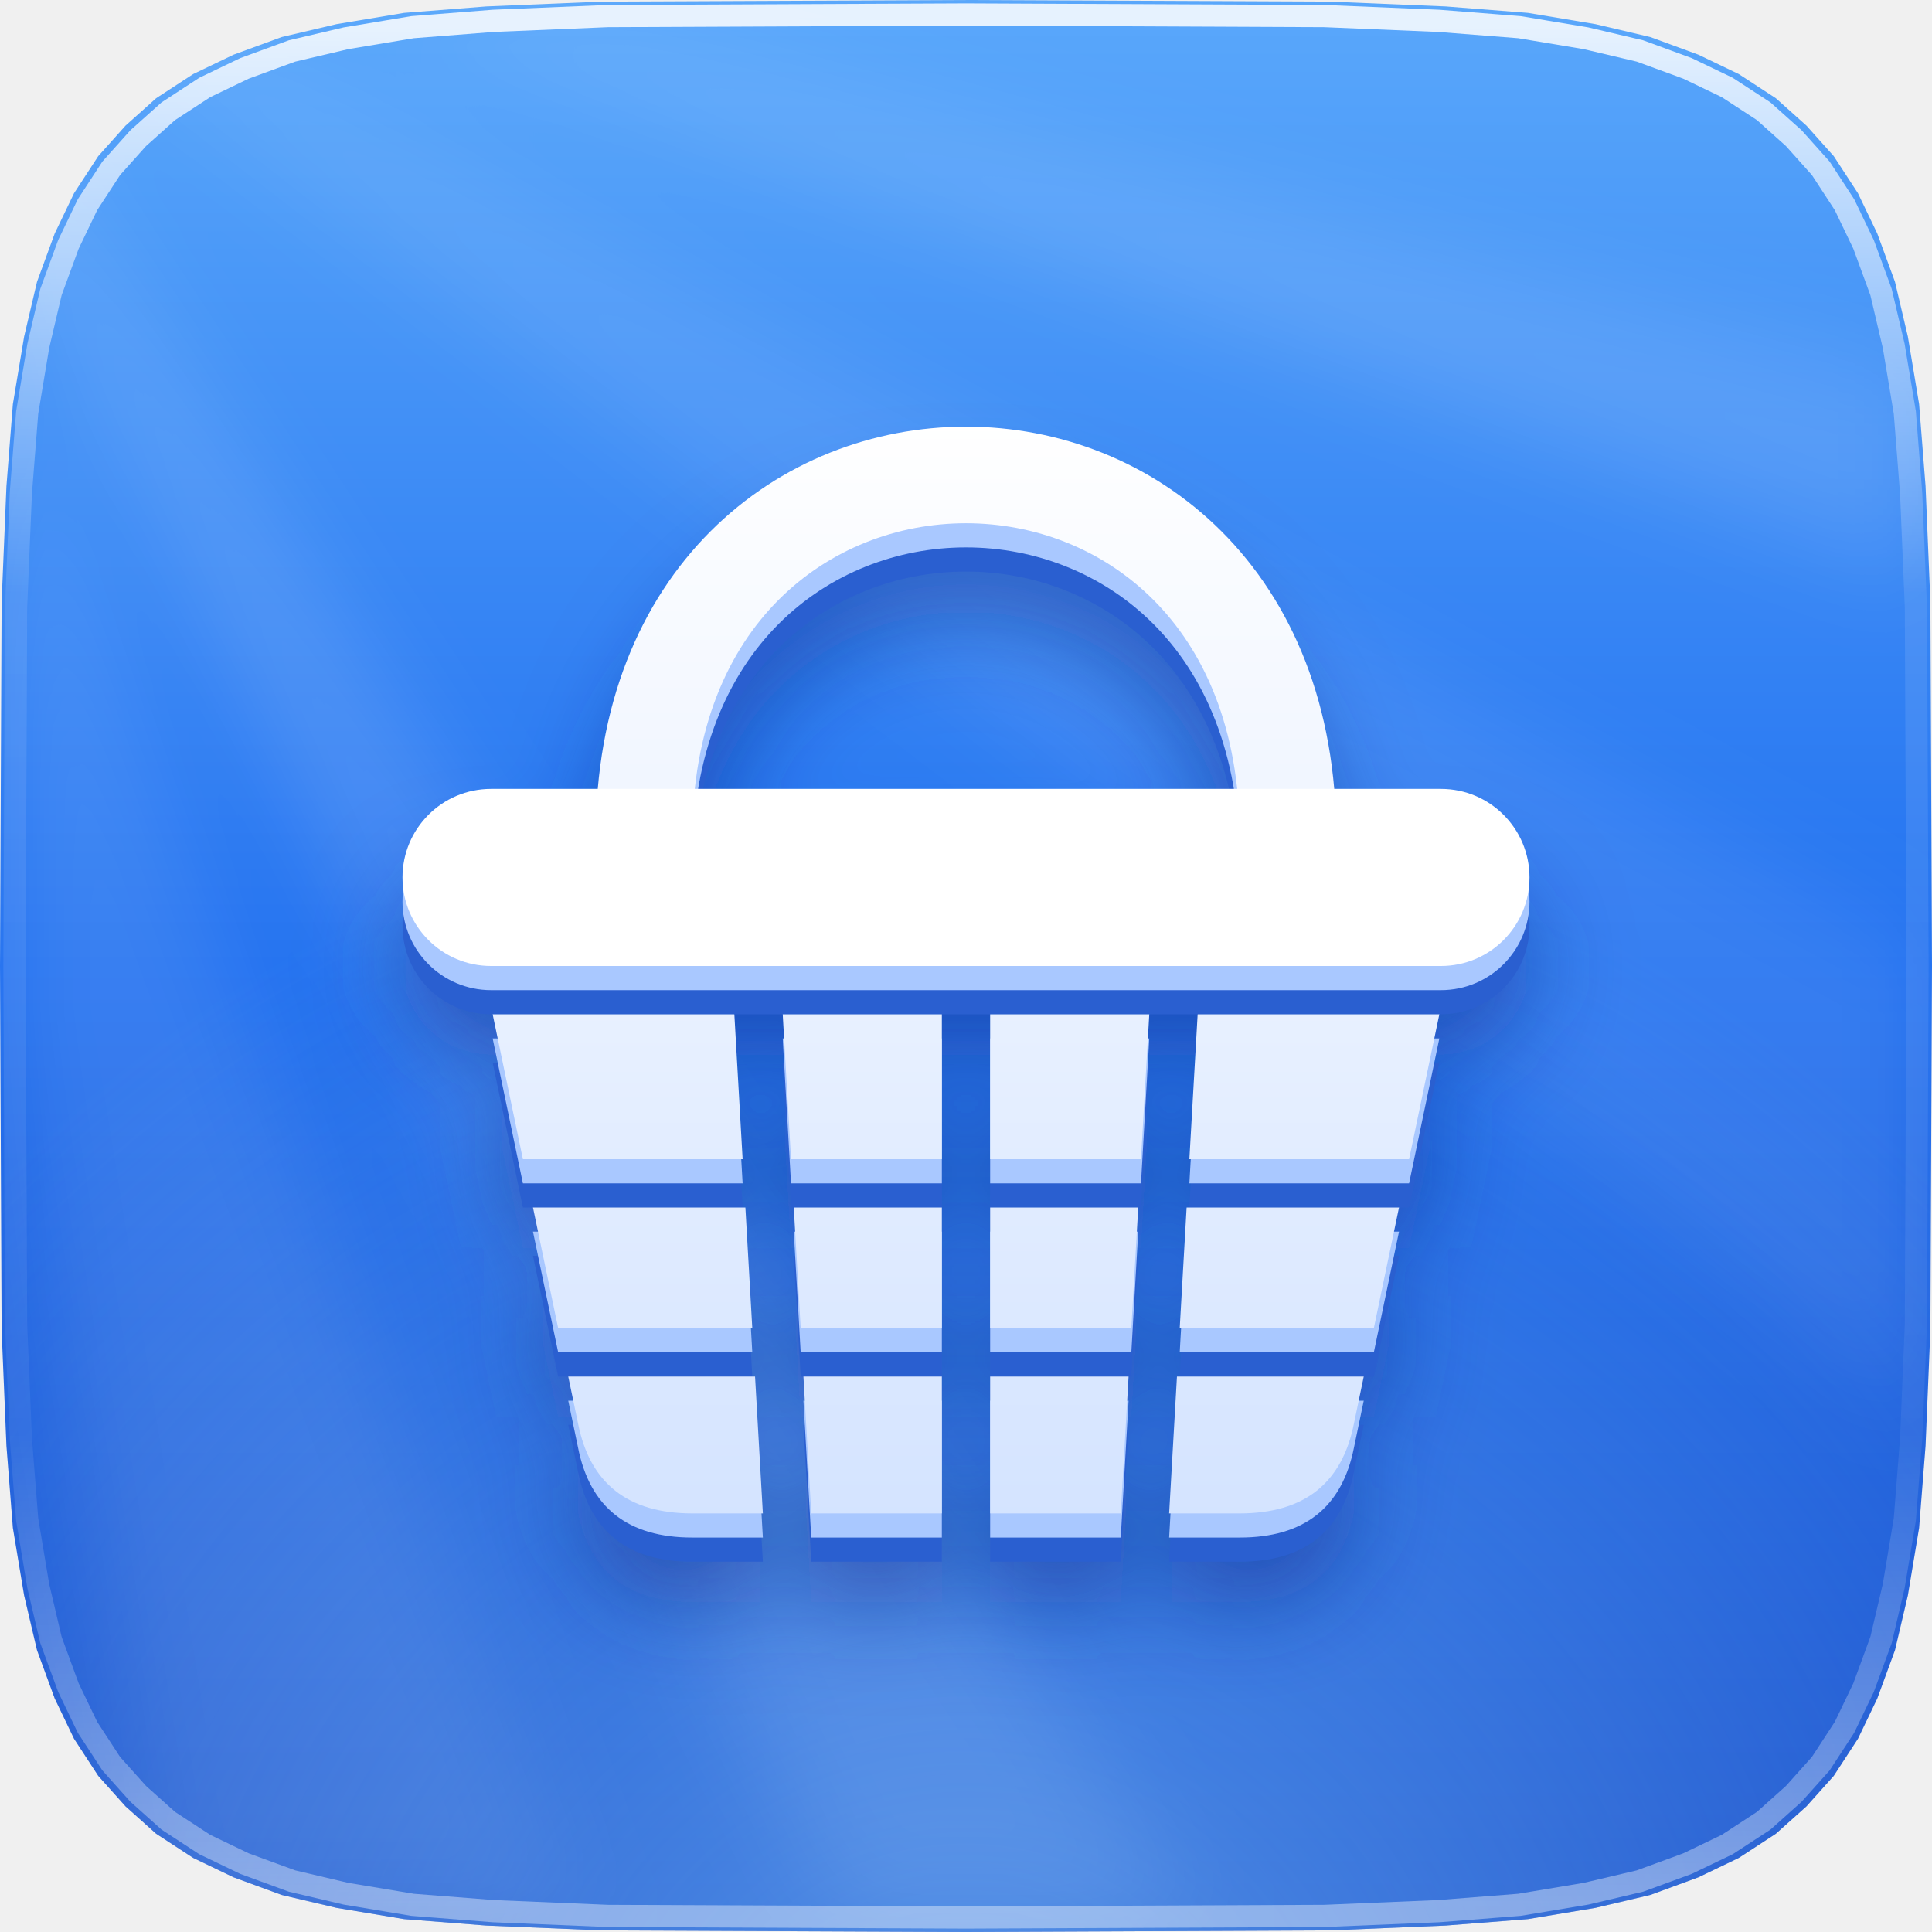
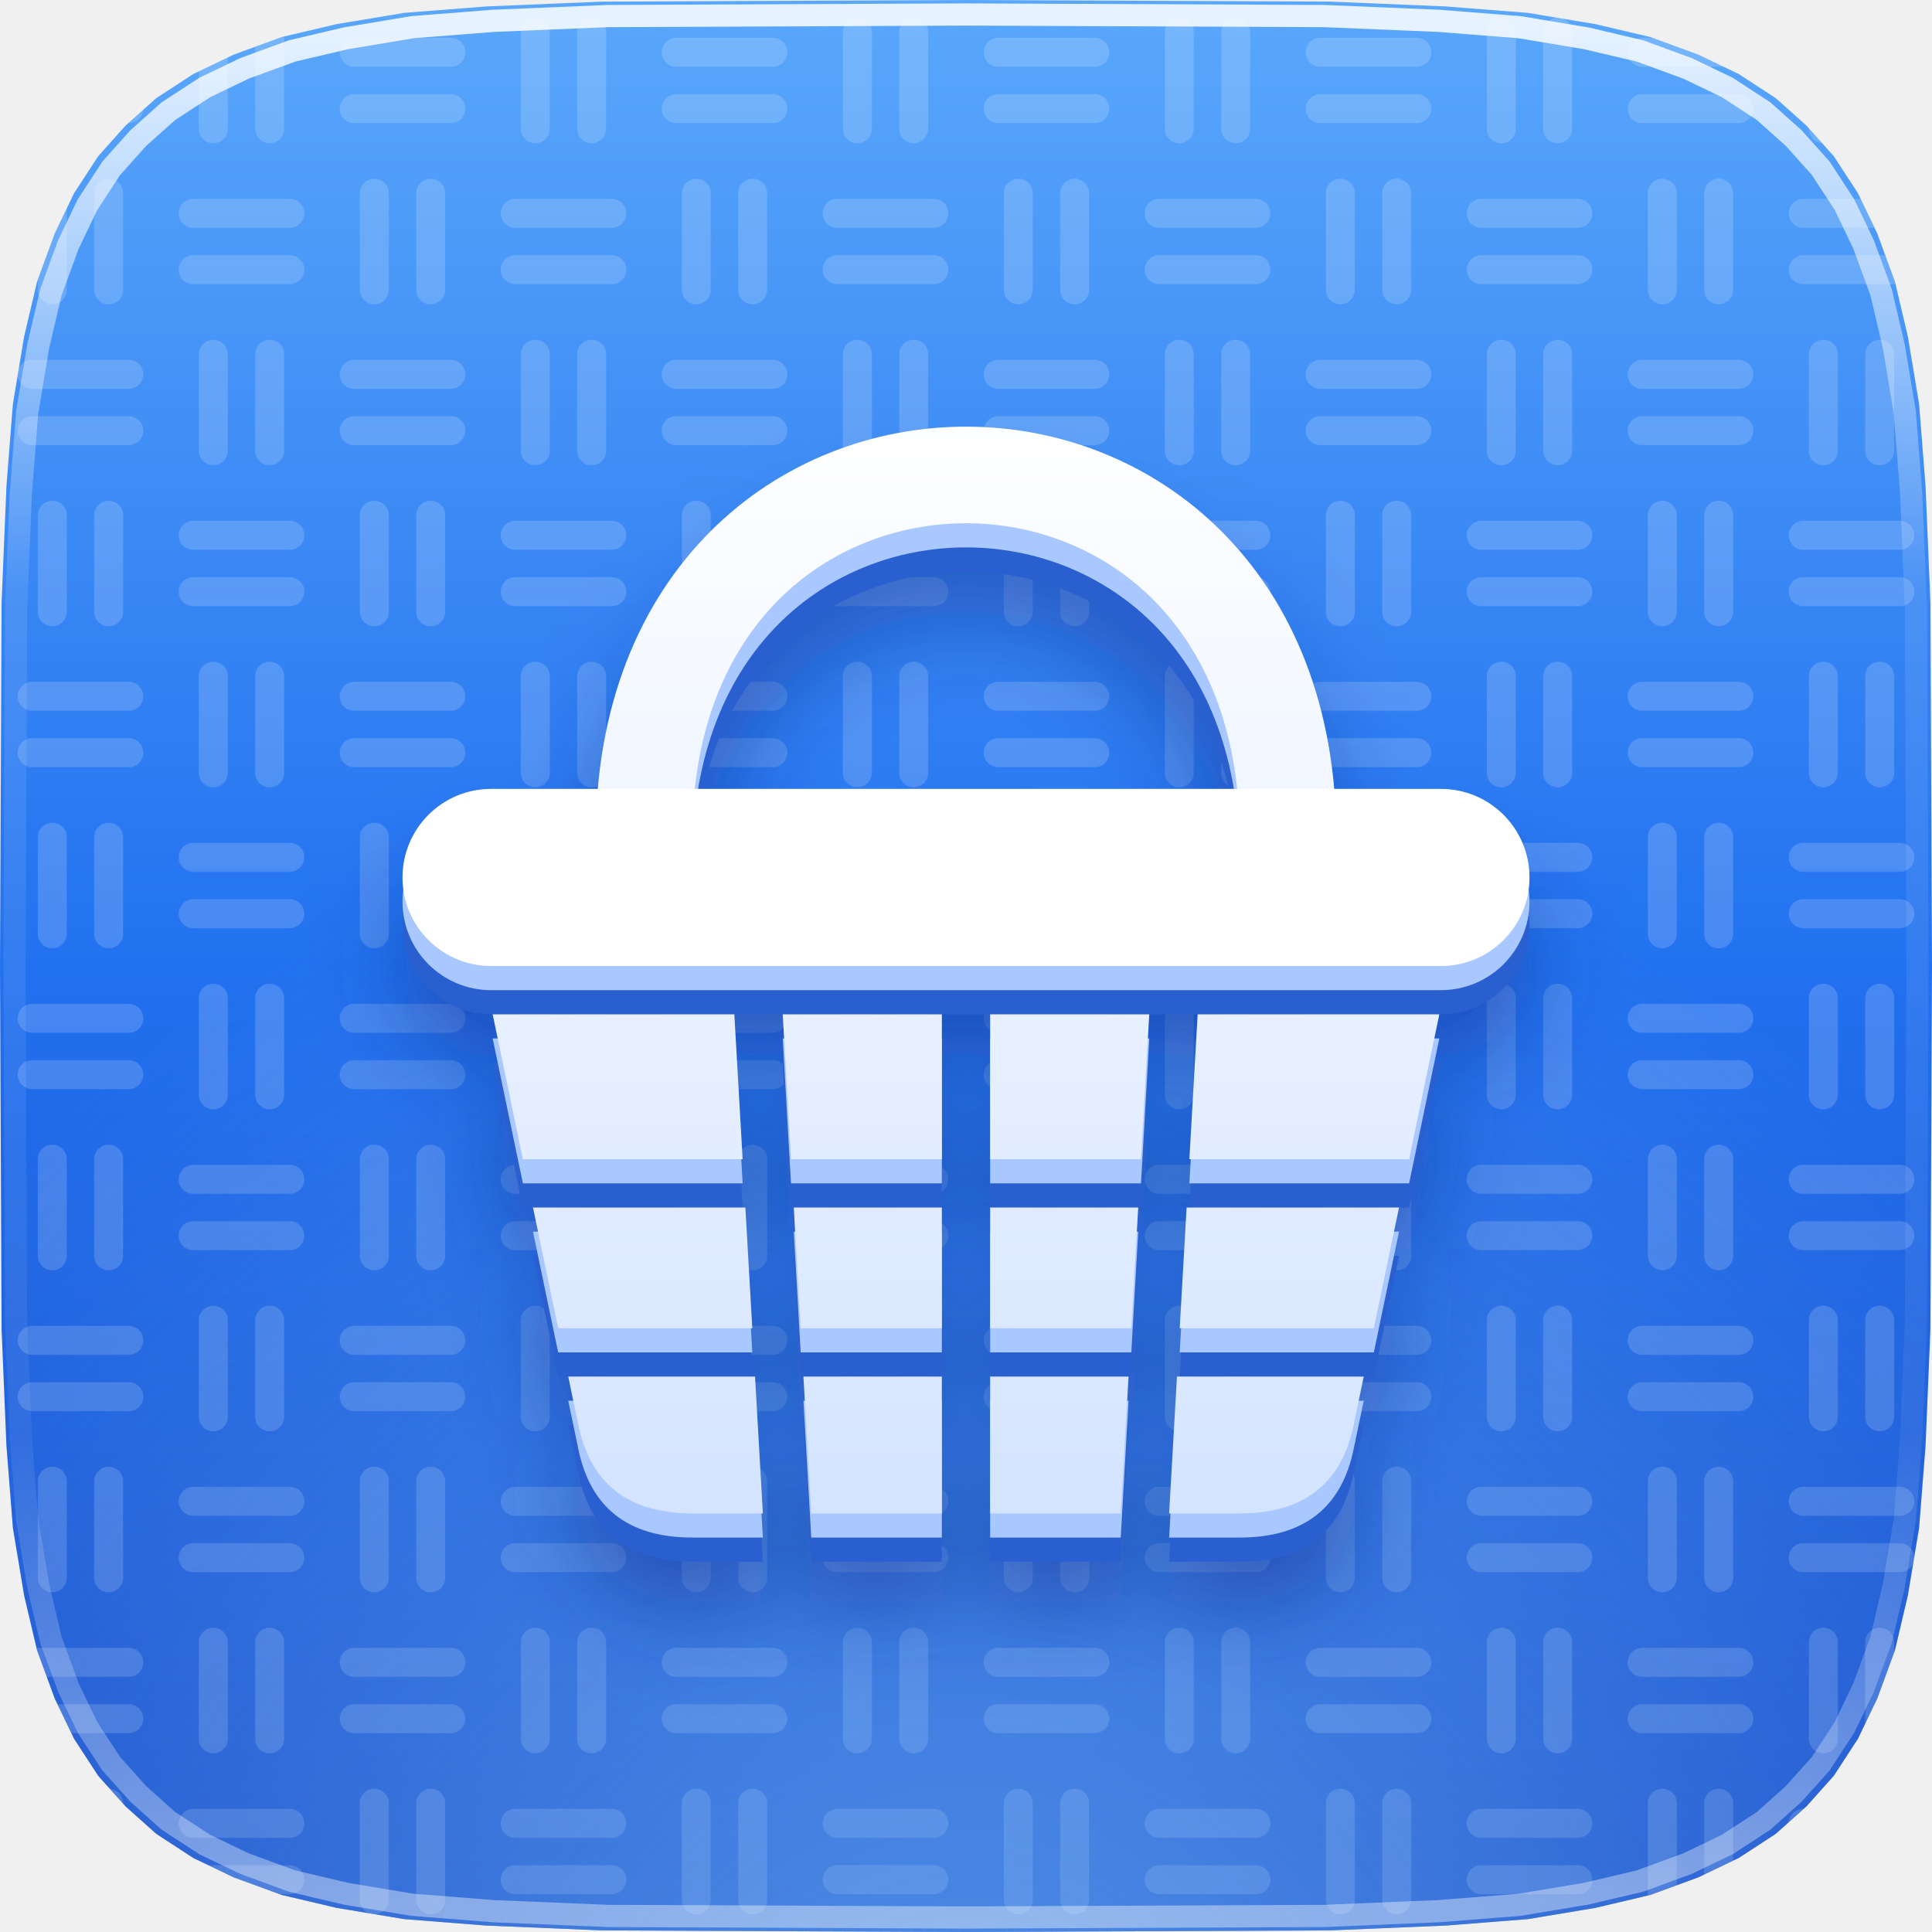
<svg xmlns="http://www.w3.org/2000/svg" viewBox="0 0 120 120">
  <defs>
    <linearGradient id="bg" x1="0" y1="0" x2="0" y2="1">
      <stop offset="0" stop-color="#5aa8fb" />
      <stop offset="0.5" stop-color="#2271f0" />
      <stop offset="1" stop-color="#1546c4" />
    </linearGradient>
    <radialGradient id="floor" cx="0.5" cy="1.1" r="0.7">
      <stop offset="0" stop-color="#7cc4ff" stop-opacity="0.6" />
      <stop offset="1" stop-color="#7cc4ff" stop-opacity="0" />
    </radialGradient>
    <linearGradient id="rim" x1="0" y1="0" x2="0" y2="1">
      <stop offset="0" stop-color="#fff" stop-opacity="0.85" />
      <stop offset="0.3" stop-color="#fff" stop-opacity="0.1" />
      <stop offset="0.75" stop-color="#fff" stop-opacity="0.06" />
      <stop offset="1" stop-color="#fff" stop-opacity="0.4" />
    </linearGradient>
    <linearGradient id="white" gradientUnits="userSpaceOnUse" x1="0" y1="26" x2="0" y2="96">
      <stop offset="0" stop-color="#fff" />
      <stop offset="1" stop-color="#d3e3ff" />
    </linearGradient>
    <filter id="blur" x="-30%" y="-30%" width="160%" height="170%">
      <feGaussianBlur stdDeviation="3" />
    </filter>
-     <filter id="soft">
-       <feGaussianBlur stdDeviation="3" />
-     </filter>
+     <pattern id="weave-pattern" width="20" height="20" patternUnits="userSpaceOnUse">
+       <path d="M2 3.25h6M2 6.75h6M12 13.25h6M12 16.75h6M13.25 2v6M16.75 2v6M3.25 12v6M6.75 12v6" fill="none" stroke="#fff" stroke-opacity="0.17" stroke-width="1.8" stroke-linecap="round" />
+     </pattern>
    <clipPath id="tile">
      <path d="M120 60L119.9 82.6L119.6 89.8L119.2 94.9L118.5 99.1L117.7 102.5L116.6 105.5L115.4 108L113.9 110.3L112.2 112.2L110.3 113.9L108 115.4L105.5 116.6L102.5 117.7L99.1 118.5L94.9 119.2L89.8 119.6L82.6 119.9L60 120L37.4 119.9L30.2 119.6L25.1 119.2L20.9 118.5L17.5 117.7L14.5 116.6L12 115.4L9.7 113.9L7.8 112.2L6.1 110.3L4.6 108L3.4 105.5L2.3 102.5L1.5 99.1L0.8 94.9L0.4 89.8L0.1 82.6L0 60L0.1 37.4L0.4 30.2L0.8 25.1L1.5 20.9L2.3 17.5L3.4 14.5L4.6 12L6.1 9.7L7.8 7.8L9.7 6.1L12 4.6L14.5 3.4L17.5 2.3L20.9 1.5L25.1 0.8L30.2 0.4L37.4 0.1L60 0L82.6 0.1L89.8 0.4L94.9 0.8L99.1 1.5L102.5 2.3L105.5 3.4L108 4.6L110.3 6.1L112.2 7.8L113.9 9.7L115.4 12L116.6 14.5L117.7 17.5L118.5 20.9L119.2 25.1L119.6 30.2L119.9 37.4Z" />
    </clipPath>
    <mask id="weave" maskUnits="userSpaceOnUse" x="0" y="0" width="120" height="120">
      <path d="M30.6 63h58.8l-5.3 25.4q-1.1 5.6-7.1 5.6H43q-6 0-7.1-5.6z" fill="#fff" />
      <path d="M28 73.5h64M28 84h64M47 61l2 35M60 61v35M73 61l-2 35" fill="none" stroke="#000" stroke-width="3" />
    </mask>
  </defs>
  <path d="M120 60L119.9 82.6L119.6 89.8L119.2 94.9L118.5 99.1L117.7 102.5L116.6 105.5L115.4 108L113.9 110.3L112.2 112.2L110.3 113.9L108 115.4L105.5 116.6L102.5 117.7L99.1 118.5L94.9 119.2L89.8 119.6L82.6 119.9L60 120L37.4 119.9L30.2 119.6L25.1 119.2L20.9 118.5L17.5 117.7L14.5 116.6L12 115.4L9.7 113.9L7.8 112.2L6.1 110.3L4.6 108L3.4 105.5L2.3 102.5L1.5 99.1L0.8 94.9L0.4 89.8L0.1 82.6L0 60L0.1 37.4L0.4 30.2L0.8 25.1L1.5 20.9L2.3 17.5L3.4 14.5L4.6 12L6.1 9.7L7.8 7.8L9.7 6.1L12 4.6L14.5 3.4L17.5 2.3L20.9 1.5L25.1 0.8L30.2 0.4L37.4 0.1L60 0L82.6 0.1L89.8 0.4L94.9 0.8L99.1 1.5L102.5 2.3L105.5 3.4L108 4.6L110.3 6.1L112.2 7.8L113.9 9.7L115.4 12L116.6 14.5L117.7 17.5L118.5 20.9L119.2 25.1L119.6 30.2L119.9 37.4Z" fill="url(#bg)" />
  <g clip-path="url(#tile)">
-     <g fill="#fff" filter="url(#soft)">
-       <path d="M-12 -12 38 125 10 125Z" fill-opacity="0.1" />
-       <path d="M-12 -12 78 125 55 125Z" fill-opacity="0.14" />
-       <path d="M-12 -12 125 92 125 62Z" fill-opacity="0.09" />
-       <path d="M-12 -12 125 38 125 25Z" fill-opacity="0.12" />
-     </g>
+     <rect width="120" height="120" fill="url(#weave-pattern)" />
    <rect width="120" height="120" fill="url(#floor)" />
  </g>
  <path d="M120 60L119.9 82.6L119.6 89.8L119.2 94.9L118.5 99.1L117.7 102.5L116.6 105.5L115.4 108L113.9 110.3L112.2 112.2L110.3 113.9L108 115.4L105.5 116.6L102.5 117.7L99.1 118.5L94.9 119.2L89.8 119.6L82.6 119.9L60 120L37.4 119.9L30.2 119.6L25.1 119.2L20.9 118.5L17.5 117.7L14.5 116.6L12 115.4L9.7 113.9L7.8 112.2L6.1 110.3L4.6 108L3.4 105.5L2.3 102.5L1.5 99.1L0.8 94.9L0.4 89.8L0.1 82.6L0 60L0.1 37.4L0.4 30.2L0.8 25.1L1.5 20.9L2.3 17.5L3.4 14.5L4.6 12L6.1 9.7L7.8 7.8L9.7 6.1L12 4.6L14.5 3.4L17.5 2.3L20.9 1.5L25.1 0.8L30.2 0.4L37.4 0.1L60 0L82.6 0.1L89.8 0.4L94.9 0.8L99.1 1.5L102.5 2.3L105.5 3.4L108 4.6L110.3 6.1L112.2 7.8L113.9 9.7L115.4 12L116.6 14.5L117.7 17.5L118.5 20.9L119.2 25.1L119.6 30.2L119.9 37.4Z" fill="none" stroke="url(#rim)" stroke-width="1.4" transform="translate(0.9 0.9) scale(0.985)" />
  <g transform="translate(0 5.5)" filter="url(#blur)" opacity="0.55">
    <path d="M40 52c0-30 40-30 40 0" fill="none" stroke="#0a2a8c" stroke-width="6" stroke-linecap="round" />
    <rect x="0" y="0" width="120" height="120" fill="#0a2a8c" mask="url(#weave)" />
    <rect x="25" y="49" width="70" height="11" rx="5.5" fill="#0a2a8c" />
  </g>
  <g transform="translate(0 3)">
    <path d="M40 52c0-30 40-30 40 0" fill="none" stroke="#2a5fd0" stroke-width="6" stroke-linecap="round" />
    <rect x="0" y="0" width="120" height="120" fill="#2a5fd0" mask="url(#weave)" />
    <rect x="25" y="49" width="70" height="11" rx="5.5" fill="#2a5fd0" />
  </g>
  <g transform="translate(0 1.5)">
    <path d="M40 52c0-30 40-30 40 0" fill="none" stroke="#a9c8ff" stroke-width="6" stroke-linecap="round" />
    <rect x="0" y="0" width="120" height="120" fill="#a9c8ff" mask="url(#weave)" />
    <rect x="25" y="49" width="70" height="11" rx="5.5" fill="#a9c8ff" />
  </g>
  <path d="M40 52c0-30 40-30 40 0" fill="none" stroke="url(#white)" stroke-width="6" stroke-linecap="round" />
  <rect x="0" y="0" width="120" height="120" fill="url(#white)" mask="url(#weave)" />
  <rect x="25" y="49" width="70" height="11" rx="5.5" fill="#fff" />
</svg>
